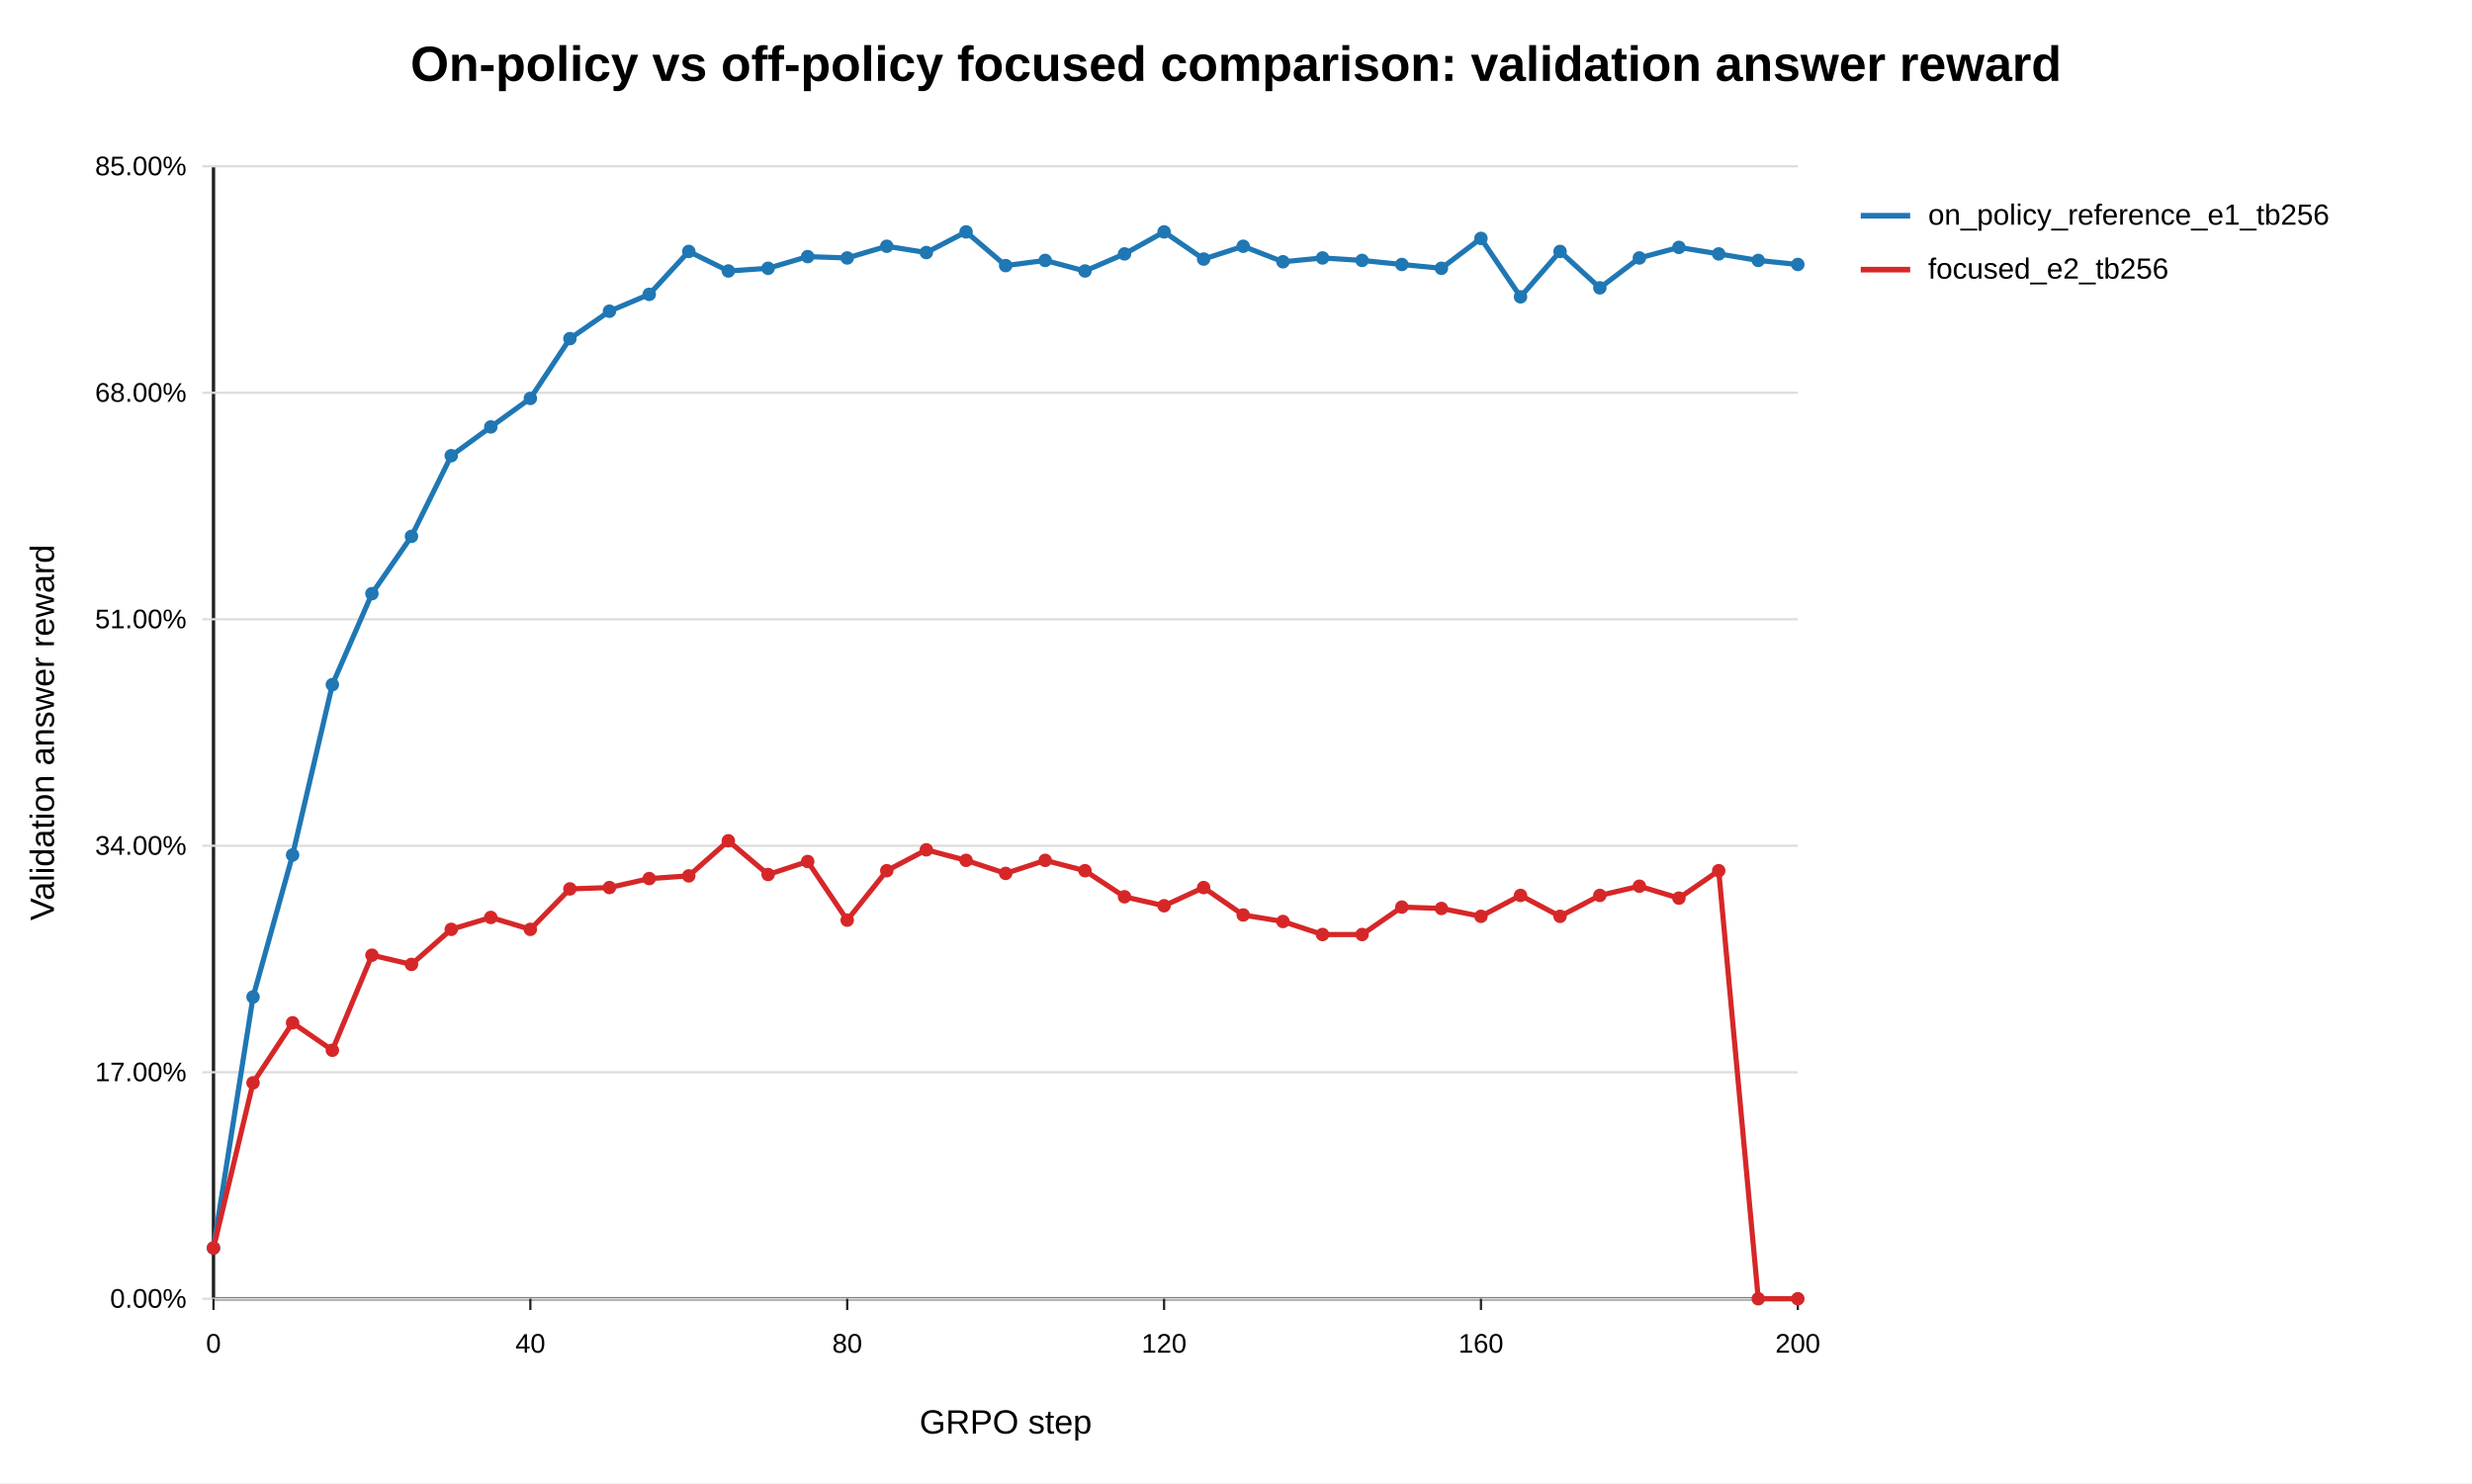
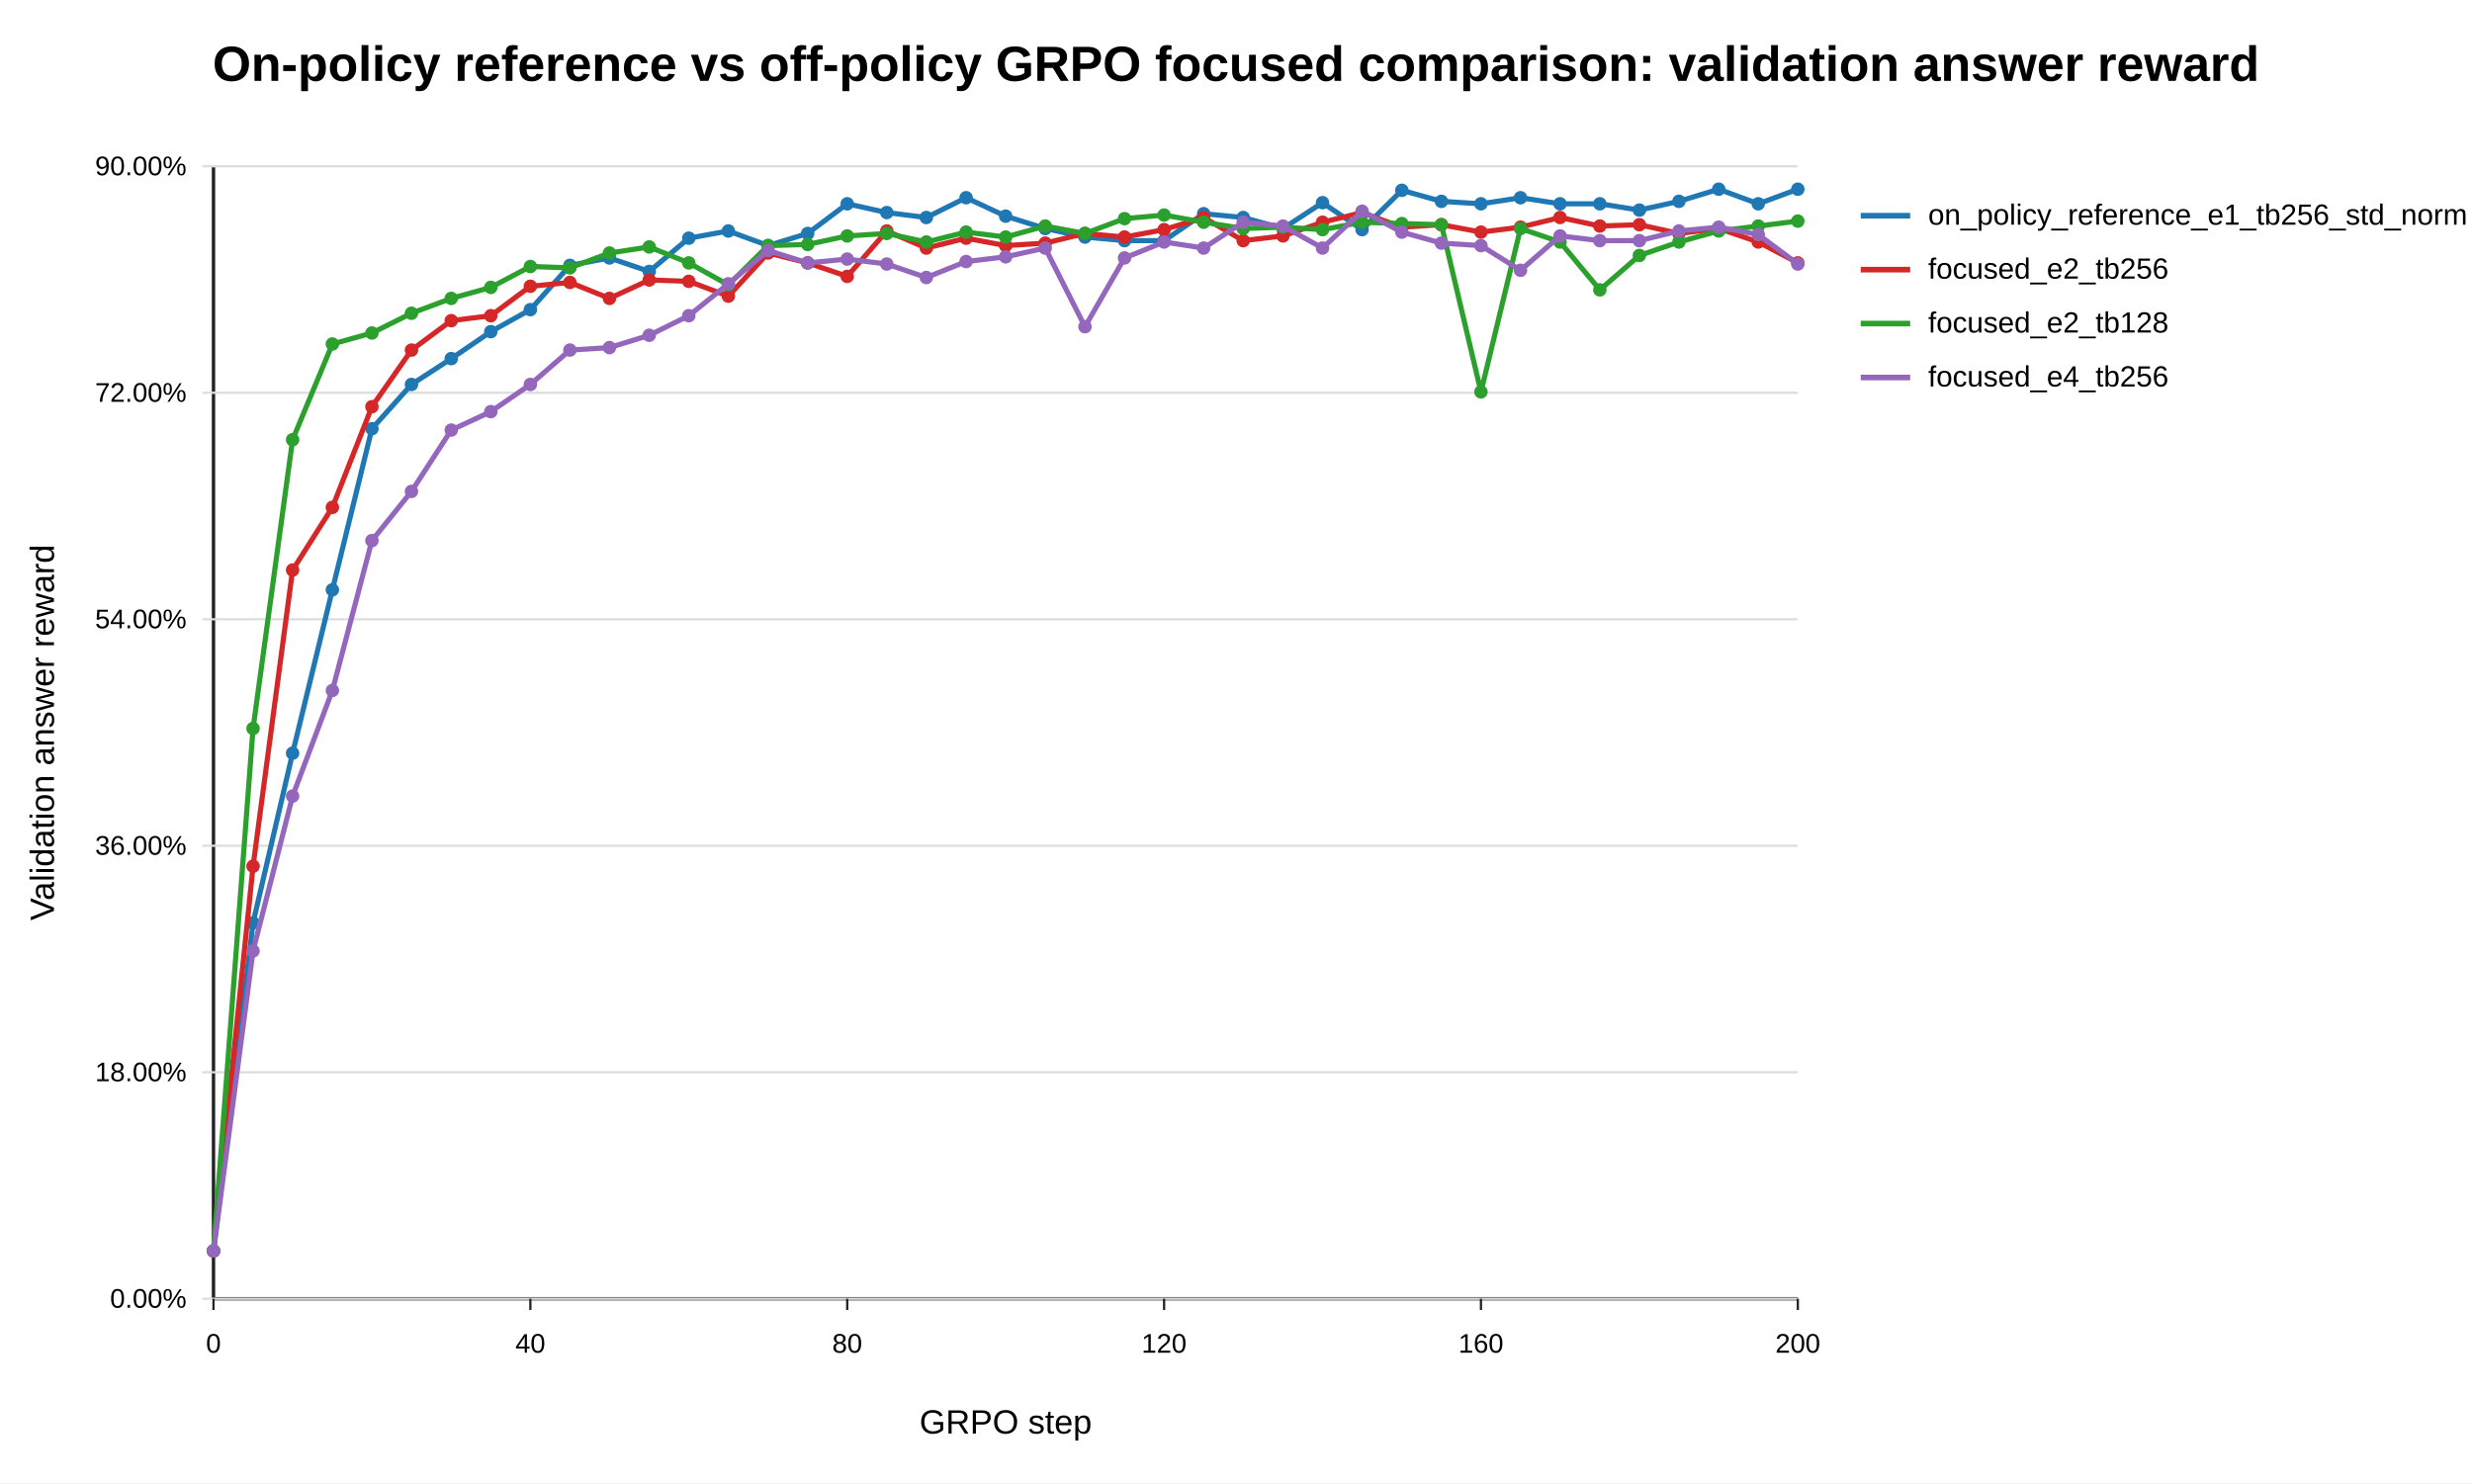
<svg xmlns="http://www.w3.org/2000/svg" width="1100" height="660" viewBox="0 0 1100 660">
  <rect width="100%" height="100%" fill="white" />
-   <text x="550.0" y="36" text-anchor="middle" font-family="Arial" font-size="22" font-weight="700">On-policy vs off-policy focused comparison: validation answer reward</text>
+   <text x="550.0" y="36" text-anchor="middle" font-family="Arial" font-size="22" font-weight="700">On-policy reference vs off-policy GRPO focused comparison: validation answer reward</text>
  <line x1="95" y1="578" x2="800" y2="578" stroke="#222" stroke-width="1.5" />
  <line x1="95" y1="74" x2="95" y2="578" stroke="#222" stroke-width="1.5" />
  <line x1="90" y1="578.0" x2="800" y2="578.0" stroke="#ddd" stroke-width="1" />
  <text x="83" y="582.0" text-anchor="end" font-family="Arial" font-size="12">0.00%</text>
  <line x1="90" y1="477.2" x2="800" y2="477.2" stroke="#ddd" stroke-width="1" />
-   <text x="83" y="481.2" text-anchor="end" font-family="Arial" font-size="12">17.00%</text>
+   <text x="83" y="481.2" text-anchor="end" font-family="Arial" font-size="12">18.00%</text>
  <line x1="90" y1="376.4" x2="800" y2="376.4" stroke="#ddd" stroke-width="1" />
-   <text x="83" y="380.4" text-anchor="end" font-family="Arial" font-size="12">34.00%</text>
+   <text x="83" y="380.4" text-anchor="end" font-family="Arial" font-size="12">36.00%</text>
  <line x1="90" y1="275.6" x2="800" y2="275.6" stroke="#ddd" stroke-width="1" />
-   <text x="83" y="279.6" text-anchor="end" font-family="Arial" font-size="12">51.00%</text>
+   <text x="83" y="279.6" text-anchor="end" font-family="Arial" font-size="12">54.00%</text>
  <line x1="90" y1="174.8" x2="800" y2="174.8" stroke="#ddd" stroke-width="1" />
-   <text x="83" y="178.8" text-anchor="end" font-family="Arial" font-size="12">68.00%</text>
+   <text x="83" y="178.8" text-anchor="end" font-family="Arial" font-size="12">72.00%</text>
  <line x1="90" y1="74.0" x2="800" y2="74.0" stroke="#ddd" stroke-width="1" />
-   <text x="83" y="78.0" text-anchor="end" font-family="Arial" font-size="12">85.00%</text>
+   <text x="83" y="78.0" text-anchor="end" font-family="Arial" font-size="12">90.00%</text>
  <line x1="95.0" y1="578" x2="95.0" y2="583" stroke="#222" stroke-width="1" />
  <text x="95.0" y="602" text-anchor="middle" font-family="Arial" font-size="12">0</text>
  <line x1="236.0" y1="578" x2="236.0" y2="583" stroke="#222" stroke-width="1" />
  <text x="236.0" y="602" text-anchor="middle" font-family="Arial" font-size="12">40</text>
  <line x1="377.0" y1="578" x2="377.0" y2="583" stroke="#222" stroke-width="1" />
  <text x="377.0" y="602" text-anchor="middle" font-family="Arial" font-size="12">80</text>
  <line x1="518.0" y1="578" x2="518.0" y2="583" stroke="#222" stroke-width="1" />
  <text x="518.0" y="602" text-anchor="middle" font-family="Arial" font-size="12">120</text>
  <line x1="659.0" y1="578" x2="659.0" y2="583" stroke="#222" stroke-width="1" />
  <text x="659.0" y="602" text-anchor="middle" font-family="Arial" font-size="12">160</text>
  <line x1="800.0" y1="578" x2="800.0" y2="583" stroke="#222" stroke-width="1" />
  <text x="800.0" y="602" text-anchor="middle" font-family="Arial" font-size="12">200</text>
-   <polyline fill="none" stroke="#1f77b4" stroke-width="2.3" points="95.0,555.4 112.6,443.7 130.2,380.5 147.9,304.7 165.5,264.2 183.1,238.7 200.8,202.8 218.4,190.0 236.0,177.3 253.6,150.7 271.2,138.5 288.9,131.0 306.5,111.9 324.1,120.6 341.8,119.4 359.4,114.2 377.0,114.8 394.6,109.6 412.2,112.4 429.9,103.2 447.5,118.2 465.1,115.9 482.8,120.6 500.4,113.0 518.0,103.2 535.6,115.3 553.2,109.6 570.9,116.5 588.5,114.8 606.1,115.9 623.8,117.7 641.4,119.4 659.0,106.1 676.6,132.1 694.2,111.9 711.9,128.1 729.5,114.8 747.1,110.1 764.8,113.0 782.4,115.9 800.0,117.7" />
-   <circle cx="95.0" cy="555.4" r="3" fill="#1f77b4" />
-   <circle cx="112.6" cy="443.7" r="3" fill="#1f77b4" />
-   <circle cx="130.2" cy="380.5" r="3" fill="#1f77b4" />
-   <circle cx="147.9" cy="304.7" r="3" fill="#1f77b4" />
-   <circle cx="165.5" cy="264.2" r="3" fill="#1f77b4" />
-   <circle cx="183.1" cy="238.7" r="3" fill="#1f77b4" />
-   <circle cx="200.8" cy="202.8" r="3" fill="#1f77b4" />
-   <circle cx="218.4" cy="190.0" r="3" fill="#1f77b4" />
-   <circle cx="236.0" cy="177.3" r="3" fill="#1f77b4" />
-   <circle cx="253.6" cy="150.7" r="3" fill="#1f77b4" />
-   <circle cx="271.2" cy="138.5" r="3" fill="#1f77b4" />
-   <circle cx="288.9" cy="131.0" r="3" fill="#1f77b4" />
-   <circle cx="306.5" cy="111.9" r="3" fill="#1f77b4" />
-   <circle cx="324.1" cy="120.6" r="3" fill="#1f77b4" />
-   <circle cx="341.8" cy="119.4" r="3" fill="#1f77b4" />
-   <circle cx="359.4" cy="114.2" r="3" fill="#1f77b4" />
-   <circle cx="377.0" cy="114.8" r="3" fill="#1f77b4" />
-   <circle cx="394.6" cy="109.6" r="3" fill="#1f77b4" />
-   <circle cx="412.2" cy="112.4" r="3" fill="#1f77b4" />
-   <circle cx="429.9" cy="103.2" r="3" fill="#1f77b4" />
-   <circle cx="447.5" cy="118.2" r="3" fill="#1f77b4" />
-   <circle cx="465.1" cy="115.9" r="3" fill="#1f77b4" />
-   <circle cx="482.8" cy="120.6" r="3" fill="#1f77b4" />
-   <circle cx="500.4" cy="113.0" r="3" fill="#1f77b4" />
-   <circle cx="518.0" cy="103.2" r="3" fill="#1f77b4" />
-   <circle cx="535.6" cy="115.3" r="3" fill="#1f77b4" />
-   <circle cx="553.2" cy="109.6" r="3" fill="#1f77b4" />
-   <circle cx="570.9" cy="116.5" r="3" fill="#1f77b4" />
-   <circle cx="588.5" cy="114.8" r="3" fill="#1f77b4" />
-   <circle cx="606.1" cy="115.9" r="3" fill="#1f77b4" />
-   <circle cx="623.8" cy="117.7" r="3" fill="#1f77b4" />
-   <circle cx="641.4" cy="119.4" r="3" fill="#1f77b4" />
-   <circle cx="659.0" cy="106.1" r="3" fill="#1f77b4" />
-   <circle cx="676.6" cy="132.1" r="3" fill="#1f77b4" />
-   <circle cx="694.2" cy="111.9" r="3" fill="#1f77b4" />
-   <circle cx="711.9" cy="128.1" r="3" fill="#1f77b4" />
-   <circle cx="729.5" cy="114.8" r="3" fill="#1f77b4" />
-   <circle cx="747.1" cy="110.1" r="3" fill="#1f77b4" />
-   <circle cx="764.8" cy="113.0" r="3" fill="#1f77b4" />
-   <circle cx="782.4" cy="115.9" r="3" fill="#1f77b4" />
-   <circle cx="800.0" cy="117.7" r="3" fill="#1f77b4" />
+   <polyline fill="none" stroke="#1f77b4" stroke-width="2.3" points="95.0,556.7 112.6,410.7 130.2,335.2 147.9,262.5 165.5,190.8 183.1,171.1 200.8,159.6 218.4,147.6 236.0,137.8 253.6,118.1 271.2,114.8 288.9,120.8 306.5,106.0 324.1,102.8 341.8,109.3 359.4,103.9 377.0,90.7 394.6,94.6 412.2,96.8 429.9,88.0 447.5,96.2 465.1,101.7 482.8,105.5 500.4,107.1 518.0,107.1 535.6,95.1 553.2,96.8 570.9,101.7 588.5,90.2 606.1,102.2 623.8,84.7 641.4,89.6 659.0,90.7 676.6,88.0 694.2,90.7 711.9,90.7 729.5,93.5 747.1,89.6 764.8,84.2 782.4,90.7 800.0,84.2" />
+   <circle cx="95.0" cy="556.7" r="3" fill="#1f77b4" />
+   <circle cx="112.6" cy="410.7" r="3" fill="#1f77b4" />
+   <circle cx="130.2" cy="335.2" r="3" fill="#1f77b4" />
+   <circle cx="147.9" cy="262.5" r="3" fill="#1f77b4" />
+   <circle cx="165.5" cy="190.8" r="3" fill="#1f77b4" />
+   <circle cx="183.1" cy="171.1" r="3" fill="#1f77b4" />
+   <circle cx="200.8" cy="159.6" r="3" fill="#1f77b4" />
+   <circle cx="218.4" cy="147.6" r="3" fill="#1f77b4" />
+   <circle cx="236.0" cy="137.8" r="3" fill="#1f77b4" />
+   <circle cx="253.6" cy="118.1" r="3" fill="#1f77b4" />
+   <circle cx="271.2" cy="114.8" r="3" fill="#1f77b4" />
+   <circle cx="288.9" cy="120.8" r="3" fill="#1f77b4" />
+   <circle cx="306.5" cy="106.0" r="3" fill="#1f77b4" />
+   <circle cx="324.1" cy="102.8" r="3" fill="#1f77b4" />
+   <circle cx="341.8" cy="109.3" r="3" fill="#1f77b4" />
+   <circle cx="359.4" cy="103.9" r="3" fill="#1f77b4" />
+   <circle cx="377.0" cy="90.7" r="3" fill="#1f77b4" />
+   <circle cx="394.6" cy="94.6" r="3" fill="#1f77b4" />
+   <circle cx="412.2" cy="96.8" r="3" fill="#1f77b4" />
+   <circle cx="429.9" cy="88.0" r="3" fill="#1f77b4" />
+   <circle cx="447.5" cy="96.2" r="3" fill="#1f77b4" />
+   <circle cx="465.1" cy="101.7" r="3" fill="#1f77b4" />
+   <circle cx="482.8" cy="105.5" r="3" fill="#1f77b4" />
+   <circle cx="500.4" cy="107.1" r="3" fill="#1f77b4" />
+   <circle cx="518.0" cy="107.1" r="3" fill="#1f77b4" />
+   <circle cx="535.6" cy="95.1" r="3" fill="#1f77b4" />
+   <circle cx="553.2" cy="96.8" r="3" fill="#1f77b4" />
+   <circle cx="570.9" cy="101.7" r="3" fill="#1f77b4" />
+   <circle cx="588.5" cy="90.2" r="3" fill="#1f77b4" />
+   <circle cx="606.1" cy="102.2" r="3" fill="#1f77b4" />
+   <circle cx="623.8" cy="84.7" r="3" fill="#1f77b4" />
+   <circle cx="641.4" cy="89.6" r="3" fill="#1f77b4" />
+   <circle cx="659.0" cy="90.7" r="3" fill="#1f77b4" />
+   <circle cx="676.6" cy="88.0" r="3" fill="#1f77b4" />
+   <circle cx="694.2" cy="90.7" r="3" fill="#1f77b4" />
+   <circle cx="711.9" cy="90.7" r="3" fill="#1f77b4" />
+   <circle cx="729.5" cy="93.5" r="3" fill="#1f77b4" />
+   <circle cx="747.1" cy="89.6" r="3" fill="#1f77b4" />
+   <circle cx="764.8" cy="84.2" r="3" fill="#1f77b4" />
+   <circle cx="782.4" cy="90.7" r="3" fill="#1f77b4" />
+   <circle cx="800.0" cy="84.2" r="3" fill="#1f77b4" />
  <line x1="828" y1="96" x2="850" y2="96" stroke="#1f77b4" stroke-width="2.5" />
-   <text x="858" y="100" font-family="Arial" font-size="13">on_policy_reference_e1_tb256</text>
-   <polyline fill="none" stroke="#d62728" stroke-width="2.3" points="95.0,555.4 112.6,481.9 130.2,455.2 147.9,467.4 165.5,425.1 183.1,429.2 200.8,413.6 218.4,408.3 236.0,413.6 253.6,395.6 271.2,395.0 288.9,391.0 306.5,389.8 324.1,374.2 341.8,389.2 359.4,383.4 377.0,409.5 394.6,387.5 412.2,378.2 429.9,382.9 447.5,388.7 465.1,382.9 482.8,387.5 500.4,399.1 518.0,403.1 535.6,395.0 553.2,407.2 570.9,410.1 588.5,415.9 606.1,415.9 623.8,403.7 641.4,404.3 659.0,407.8 676.6,398.5 694.2,407.8 711.9,398.5 729.5,394.4 747.1,399.7 764.8,387.5 782.4,578.0 800.0,578.0" />
-   <circle cx="95.0" cy="555.4" r="3" fill="#d62728" />
-   <circle cx="112.6" cy="481.9" r="3" fill="#d62728" />
-   <circle cx="130.2" cy="455.2" r="3" fill="#d62728" />
-   <circle cx="147.9" cy="467.4" r="3" fill="#d62728" />
-   <circle cx="165.5" cy="425.1" r="3" fill="#d62728" />
-   <circle cx="183.1" cy="429.2" r="3" fill="#d62728" />
-   <circle cx="200.8" cy="413.6" r="3" fill="#d62728" />
-   <circle cx="218.4" cy="408.3" r="3" fill="#d62728" />
-   <circle cx="236.0" cy="413.6" r="3" fill="#d62728" />
-   <circle cx="253.6" cy="395.6" r="3" fill="#d62728" />
-   <circle cx="271.2" cy="395.0" r="3" fill="#d62728" />
-   <circle cx="288.9" cy="391.0" r="3" fill="#d62728" />
-   <circle cx="306.5" cy="389.8" r="3" fill="#d62728" />
-   <circle cx="324.1" cy="374.2" r="3" fill="#d62728" />
-   <circle cx="341.8" cy="389.2" r="3" fill="#d62728" />
-   <circle cx="359.4" cy="383.4" r="3" fill="#d62728" />
-   <circle cx="377.0" cy="409.5" r="3" fill="#d62728" />
-   <circle cx="394.6" cy="387.5" r="3" fill="#d62728" />
-   <circle cx="412.2" cy="378.2" r="3" fill="#d62728" />
-   <circle cx="429.9" cy="382.9" r="3" fill="#d62728" />
-   <circle cx="447.5" cy="388.7" r="3" fill="#d62728" />
-   <circle cx="465.1" cy="382.9" r="3" fill="#d62728" />
-   <circle cx="482.8" cy="387.5" r="3" fill="#d62728" />
-   <circle cx="500.4" cy="399.1" r="3" fill="#d62728" />
-   <circle cx="518.0" cy="403.1" r="3" fill="#d62728" />
-   <circle cx="535.6" cy="395.0" r="3" fill="#d62728" />
-   <circle cx="553.2" cy="407.2" r="3" fill="#d62728" />
-   <circle cx="570.9" cy="410.1" r="3" fill="#d62728" />
-   <circle cx="588.5" cy="415.9" r="3" fill="#d62728" />
-   <circle cx="606.1" cy="415.9" r="3" fill="#d62728" />
-   <circle cx="623.8" cy="403.7" r="3" fill="#d62728" />
-   <circle cx="641.4" cy="404.3" r="3" fill="#d62728" />
-   <circle cx="659.0" cy="407.8" r="3" fill="#d62728" />
-   <circle cx="676.6" cy="398.5" r="3" fill="#d62728" />
-   <circle cx="694.2" cy="407.8" r="3" fill="#d62728" />
-   <circle cx="711.9" cy="398.5" r="3" fill="#d62728" />
-   <circle cx="729.5" cy="394.4" r="3" fill="#d62728" />
-   <circle cx="747.1" cy="399.7" r="3" fill="#d62728" />
-   <circle cx="764.8" cy="387.5" r="3" fill="#d62728" />
-   <circle cx="782.4" cy="578.0" r="3" fill="#d62728" />
-   <circle cx="800.0" cy="578.0" r="3" fill="#d62728" />
+   <text x="858" y="100" font-family="Arial" font-size="13">on_policy_reference_e1_tb256_std_norm</text>
+   <polyline fill="none" stroke="#d62728" stroke-width="2.3" points="95.0,556.7 112.6,385.5 130.2,253.7 147.9,225.8 165.5,181.0 183.1,155.8 200.8,142.7 218.4,140.5 236.0,127.4 253.6,125.7 271.2,132.8 288.9,124.6 306.5,125.2 324.1,131.8 341.8,112.6 359.4,117.0 377.0,123.0 394.6,102.8 412.2,110.4 429.9,106.0 447.5,109.3 465.1,108.2 482.8,103.9 500.4,105.5 518.0,102.2 535.6,96.8 553.2,107.1 570.9,105.0 588.5,98.9 606.1,94.6 623.8,101.1 641.4,100.0 659.0,103.3 676.6,101.1 694.2,96.8 711.9,100.6 729.5,100.0 747.1,103.9 764.8,101.7 782.4,107.7 800.0,117.0" />
+   <circle cx="95.0" cy="556.7" r="3" fill="#d62728" />
+   <circle cx="112.6" cy="385.5" r="3" fill="#d62728" />
+   <circle cx="130.2" cy="253.7" r="3" fill="#d62728" />
+   <circle cx="147.9" cy="225.8" r="3" fill="#d62728" />
+   <circle cx="165.5" cy="181.0" r="3" fill="#d62728" />
+   <circle cx="183.1" cy="155.8" r="3" fill="#d62728" />
+   <circle cx="200.8" cy="142.7" r="3" fill="#d62728" />
+   <circle cx="218.4" cy="140.5" r="3" fill="#d62728" />
+   <circle cx="236.0" cy="127.4" r="3" fill="#d62728" />
+   <circle cx="253.6" cy="125.7" r="3" fill="#d62728" />
+   <circle cx="271.2" cy="132.8" r="3" fill="#d62728" />
+   <circle cx="288.9" cy="124.6" r="3" fill="#d62728" />
+   <circle cx="306.5" cy="125.2" r="3" fill="#d62728" />
+   <circle cx="324.1" cy="131.8" r="3" fill="#d62728" />
+   <circle cx="341.8" cy="112.6" r="3" fill="#d62728" />
+   <circle cx="359.4" cy="117.0" r="3" fill="#d62728" />
+   <circle cx="377.0" cy="123.0" r="3" fill="#d62728" />
+   <circle cx="394.6" cy="102.8" r="3" fill="#d62728" />
+   <circle cx="412.2" cy="110.4" r="3" fill="#d62728" />
+   <circle cx="429.9" cy="106.0" r="3" fill="#d62728" />
+   <circle cx="447.5" cy="109.3" r="3" fill="#d62728" />
+   <circle cx="465.1" cy="108.2" r="3" fill="#d62728" />
+   <circle cx="482.8" cy="103.9" r="3" fill="#d62728" />
+   <circle cx="500.4" cy="105.5" r="3" fill="#d62728" />
+   <circle cx="518.0" cy="102.2" r="3" fill="#d62728" />
+   <circle cx="535.6" cy="96.8" r="3" fill="#d62728" />
+   <circle cx="553.2" cy="107.1" r="3" fill="#d62728" />
+   <circle cx="570.9" cy="105.0" r="3" fill="#d62728" />
+   <circle cx="588.5" cy="98.9" r="3" fill="#d62728" />
+   <circle cx="606.1" cy="94.6" r="3" fill="#d62728" />
+   <circle cx="623.8" cy="101.1" r="3" fill="#d62728" />
+   <circle cx="641.4" cy="100.0" r="3" fill="#d62728" />
+   <circle cx="659.0" cy="103.3" r="3" fill="#d62728" />
+   <circle cx="676.6" cy="101.1" r="3" fill="#d62728" />
+   <circle cx="694.2" cy="96.8" r="3" fill="#d62728" />
+   <circle cx="711.9" cy="100.6" r="3" fill="#d62728" />
+   <circle cx="729.5" cy="100.0" r="3" fill="#d62728" />
+   <circle cx="747.1" cy="103.9" r="3" fill="#d62728" />
+   <circle cx="764.8" cy="101.7" r="3" fill="#d62728" />
+   <circle cx="782.4" cy="107.7" r="3" fill="#d62728" />
+   <circle cx="800.0" cy="117.0" r="3" fill="#d62728" />
  <line x1="828" y1="120" x2="850" y2="120" stroke="#d62728" stroke-width="2.5" />
  <text x="858" y="124" font-family="Arial" font-size="13">focused_e2_tb256</text>
+   <polyline fill="none" stroke="#2ca02c" stroke-width="2.3" points="95.0,556.7 112.6,324.2 130.2,195.7 147.9,153.1 165.5,148.2 183.1,139.4 200.8,132.8 218.4,127.9 236.0,118.6 253.6,119.2 271.2,112.6 288.9,109.9 306.5,117.0 324.1,126.8 341.8,109.3 359.4,108.8 377.0,105.0 394.6,103.9 412.2,107.7 429.9,103.3 447.5,105.5 465.1,100.6 482.8,103.9 500.4,97.3 518.0,95.7 535.6,98.9 553.2,101.7 570.9,101.1 588.5,102.2 606.1,98.9 623.8,99.5 641.4,100.0 659.0,174.4 676.6,101.7 694.2,107.7 711.9,129.0 729.5,113.7 747.1,107.7 764.8,102.8 782.4,100.6 800.0,98.4" />
+   <circle cx="95.0" cy="556.7" r="3" fill="#2ca02c" />
+   <circle cx="112.6" cy="324.2" r="3" fill="#2ca02c" />
+   <circle cx="130.2" cy="195.7" r="3" fill="#2ca02c" />
+   <circle cx="147.9" cy="153.1" r="3" fill="#2ca02c" />
+   <circle cx="165.5" cy="148.2" r="3" fill="#2ca02c" />
+   <circle cx="183.1" cy="139.4" r="3" fill="#2ca02c" />
+   <circle cx="200.8" cy="132.8" r="3" fill="#2ca02c" />
+   <circle cx="218.4" cy="127.9" r="3" fill="#2ca02c" />
+   <circle cx="236.0" cy="118.6" r="3" fill="#2ca02c" />
+   <circle cx="253.6" cy="119.2" r="3" fill="#2ca02c" />
+   <circle cx="271.2" cy="112.6" r="3" fill="#2ca02c" />
+   <circle cx="288.9" cy="109.9" r="3" fill="#2ca02c" />
+   <circle cx="306.5" cy="117.0" r="3" fill="#2ca02c" />
+   <circle cx="324.1" cy="126.8" r="3" fill="#2ca02c" />
+   <circle cx="341.8" cy="109.3" r="3" fill="#2ca02c" />
+   <circle cx="359.4" cy="108.8" r="3" fill="#2ca02c" />
+   <circle cx="377.0" cy="105.0" r="3" fill="#2ca02c" />
+   <circle cx="394.6" cy="103.9" r="3" fill="#2ca02c" />
+   <circle cx="412.2" cy="107.7" r="3" fill="#2ca02c" />
+   <circle cx="429.9" cy="103.3" r="3" fill="#2ca02c" />
+   <circle cx="447.5" cy="105.5" r="3" fill="#2ca02c" />
+   <circle cx="465.1" cy="100.6" r="3" fill="#2ca02c" />
+   <circle cx="482.8" cy="103.9" r="3" fill="#2ca02c" />
+   <circle cx="500.4" cy="97.3" r="3" fill="#2ca02c" />
+   <circle cx="518.0" cy="95.7" r="3" fill="#2ca02c" />
+   <circle cx="535.6" cy="98.9" r="3" fill="#2ca02c" />
+   <circle cx="553.2" cy="101.7" r="3" fill="#2ca02c" />
+   <circle cx="570.9" cy="101.1" r="3" fill="#2ca02c" />
+   <circle cx="588.5" cy="102.2" r="3" fill="#2ca02c" />
+   <circle cx="606.1" cy="98.9" r="3" fill="#2ca02c" />
+   <circle cx="623.8" cy="99.5" r="3" fill="#2ca02c" />
+   <circle cx="641.4" cy="100.0" r="3" fill="#2ca02c" />
+   <circle cx="659.0" cy="174.4" r="3" fill="#2ca02c" />
+   <circle cx="676.6" cy="101.7" r="3" fill="#2ca02c" />
+   <circle cx="694.2" cy="107.7" r="3" fill="#2ca02c" />
+   <circle cx="711.9" cy="129.0" r="3" fill="#2ca02c" />
+   <circle cx="729.5" cy="113.7" r="3" fill="#2ca02c" />
+   <circle cx="747.1" cy="107.7" r="3" fill="#2ca02c" />
+   <circle cx="764.8" cy="102.8" r="3" fill="#2ca02c" />
+   <circle cx="782.4" cy="100.6" r="3" fill="#2ca02c" />
+   <circle cx="800.0" cy="98.4" r="3" fill="#2ca02c" />
+   <line x1="828" y1="144" x2="850" y2="144" stroke="#2ca02c" stroke-width="2.5" />
+   <text x="858" y="148" font-family="Arial" font-size="13">focused_e2_tb128</text>
+   <polyline fill="none" stroke="#9467bd" stroke-width="2.3" points="95.0,556.7 112.6,423.2 130.2,354.3 147.9,307.3 165.5,240.6 183.1,218.7 200.8,191.4 218.4,183.2 236.0,171.1 253.6,155.8 271.2,154.7 288.9,149.2 306.5,140.5 324.1,126.3 341.8,111.5 359.4,117.0 377.0,115.3 394.6,117.5 412.2,123.5 429.9,116.4 447.5,114.3 465.1,110.4 482.8,145.4 500.4,114.8 518.0,107.7 535.6,110.4 553.2,98.9 570.9,100.6 588.5,110.4 606.1,94.0 623.8,103.3 641.4,108.2 659.0,109.3 676.6,120.3 694.2,105.0 711.9,107.1 729.5,107.1 747.1,102.8 764.8,101.1 782.4,104.4 800.0,117.5" />
+   <circle cx="95.0" cy="556.7" r="3" fill="#9467bd" />
+   <circle cx="112.6" cy="423.2" r="3" fill="#9467bd" />
+   <circle cx="130.2" cy="354.3" r="3" fill="#9467bd" />
+   <circle cx="147.9" cy="307.3" r="3" fill="#9467bd" />
+   <circle cx="165.5" cy="240.6" r="3" fill="#9467bd" />
+   <circle cx="183.1" cy="218.7" r="3" fill="#9467bd" />
+   <circle cx="200.8" cy="191.4" r="3" fill="#9467bd" />
+   <circle cx="218.4" cy="183.2" r="3" fill="#9467bd" />
+   <circle cx="236.0" cy="171.1" r="3" fill="#9467bd" />
+   <circle cx="253.6" cy="155.8" r="3" fill="#9467bd" />
+   <circle cx="271.2" cy="154.7" r="3" fill="#9467bd" />
+   <circle cx="288.9" cy="149.2" r="3" fill="#9467bd" />
+   <circle cx="306.5" cy="140.5" r="3" fill="#9467bd" />
+   <circle cx="324.1" cy="126.3" r="3" fill="#9467bd" />
+   <circle cx="341.8" cy="111.5" r="3" fill="#9467bd" />
+   <circle cx="359.4" cy="117.0" r="3" fill="#9467bd" />
+   <circle cx="377.0" cy="115.3" r="3" fill="#9467bd" />
+   <circle cx="394.6" cy="117.5" r="3" fill="#9467bd" />
+   <circle cx="412.2" cy="123.5" r="3" fill="#9467bd" />
+   <circle cx="429.9" cy="116.4" r="3" fill="#9467bd" />
+   <circle cx="447.5" cy="114.3" r="3" fill="#9467bd" />
+   <circle cx="465.1" cy="110.4" r="3" fill="#9467bd" />
+   <circle cx="482.8" cy="145.4" r="3" fill="#9467bd" />
+   <circle cx="500.4" cy="114.8" r="3" fill="#9467bd" />
+   <circle cx="518.0" cy="107.7" r="3" fill="#9467bd" />
+   <circle cx="535.6" cy="110.4" r="3" fill="#9467bd" />
+   <circle cx="553.2" cy="98.9" r="3" fill="#9467bd" />
+   <circle cx="570.9" cy="100.6" r="3" fill="#9467bd" />
+   <circle cx="588.5" cy="110.4" r="3" fill="#9467bd" />
+   <circle cx="606.1" cy="94.0" r="3" fill="#9467bd" />
+   <circle cx="623.8" cy="103.3" r="3" fill="#9467bd" />
+   <circle cx="641.4" cy="108.2" r="3" fill="#9467bd" />
+   <circle cx="659.0" cy="109.3" r="3" fill="#9467bd" />
+   <circle cx="676.6" cy="120.3" r="3" fill="#9467bd" />
+   <circle cx="694.2" cy="105.0" r="3" fill="#9467bd" />
+   <circle cx="711.9" cy="107.1" r="3" fill="#9467bd" />
+   <circle cx="729.5" cy="107.1" r="3" fill="#9467bd" />
+   <circle cx="747.1" cy="102.8" r="3" fill="#9467bd" />
+   <circle cx="764.8" cy="101.1" r="3" fill="#9467bd" />
+   <circle cx="782.4" cy="104.4" r="3" fill="#9467bd" />
+   <circle cx="800.0" cy="117.5" r="3" fill="#9467bd" />
+   <line x1="828" y1="168" x2="850" y2="168" stroke="#9467bd" stroke-width="2.5" />
+   <text x="858" y="172" font-family="Arial" font-size="13">focused_e4_tb256</text>
  <text x="447.5" y="638" text-anchor="middle" font-family="Arial" font-size="15">GRPO step</text>
  <text x="24" y="326.0" text-anchor="middle" font-family="Arial" font-size="15" transform="rotate(-90 24 326.0)">Validation answer reward</text>
</svg>
